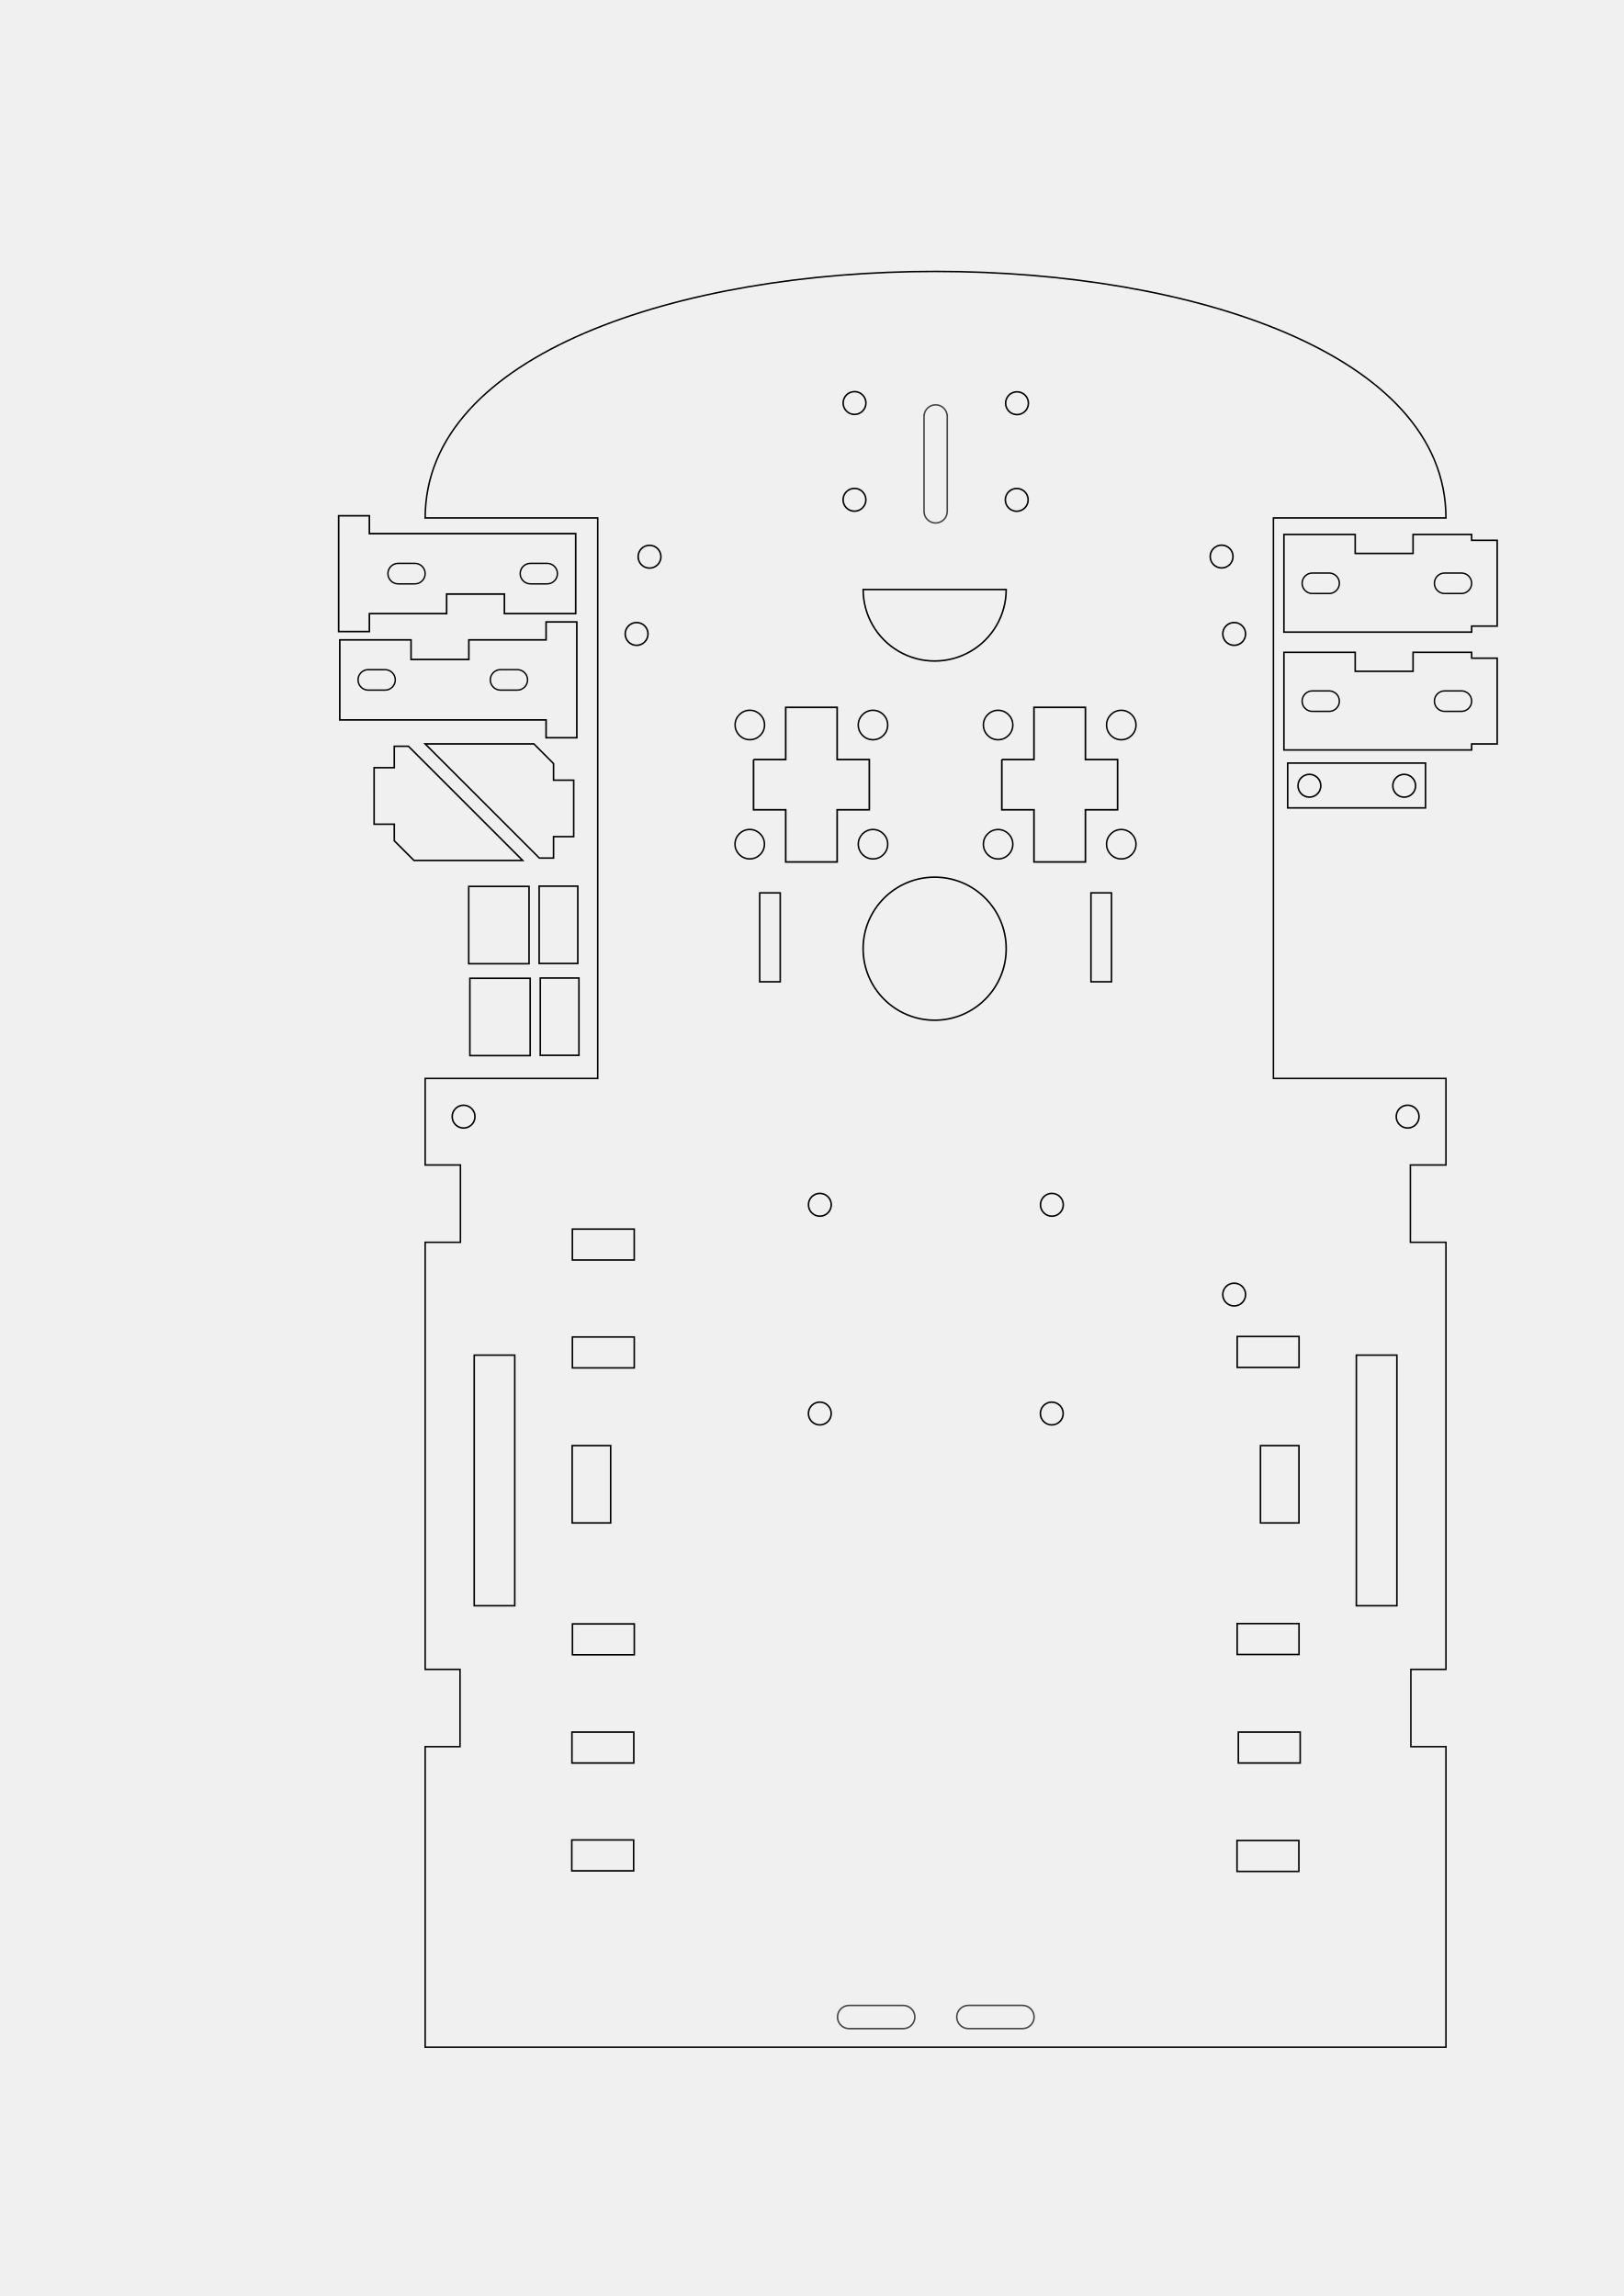
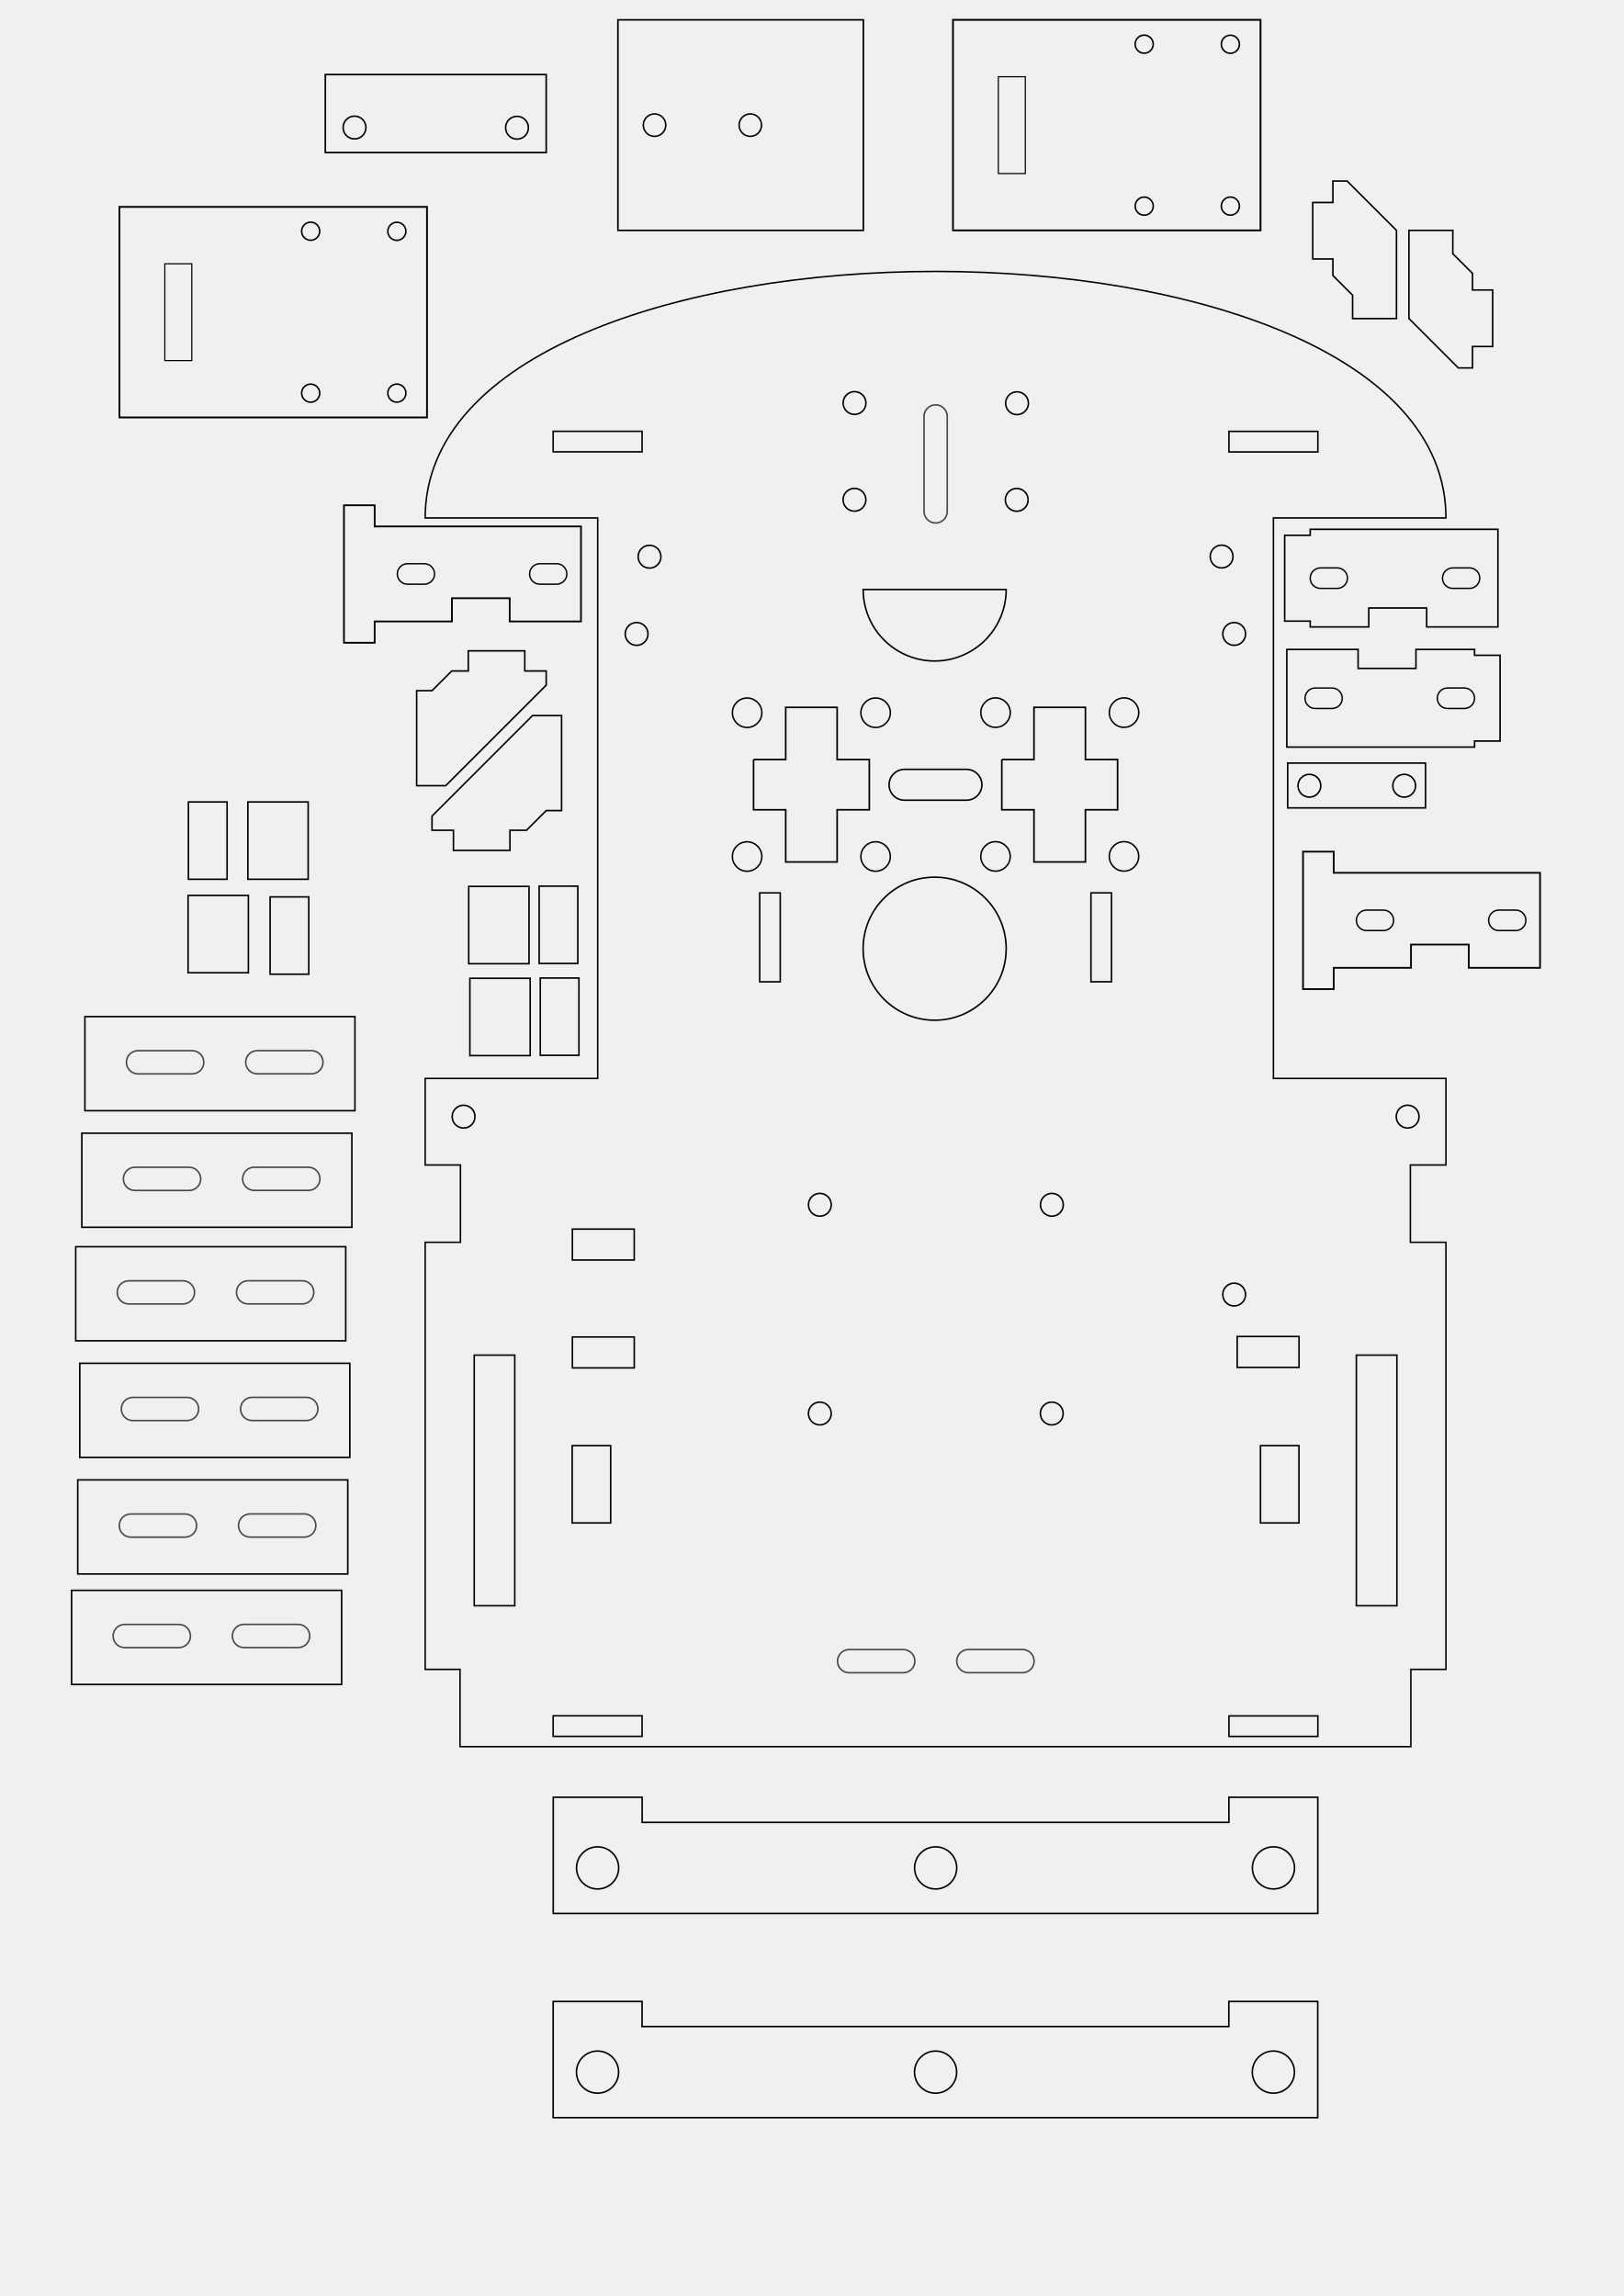
<svg xmlns="http://www.w3.org/2000/svg" id="svg8" version="1.1" viewBox="0 0 210 297" height="297mm" width="210mm">
  <defs id="defs2">
    <filter height="1.048" y="-0.024" width="1.048" x="-0.024" id="filter6322" style="color-interpolation-filters:sRGB">
      <feGaussianBlur id="feGaussianBlur6324" stdDeviation="0.02" />
    </filter>
  </defs>
-   <path style="fill:none;stroke:#000000;stroke-width:0.193;stroke-linecap:butt;stroke-linejoin:miter;stroke-miterlimit:4;stroke-dasharray:none;stroke-opacity:1" d="m 121,35.109 c -33.005,0 -66.01,10.63 -66.01,31.89 H 77.304 V 139.501 H 54.989 v 11.196 h 4.561 v 10 H 54.989 v 26.353 10 18.893 h 4.507 v 10 H 54.989 v 21.056 4.967 10 2.853 H 187.011 v -2.78 -10 -5.02 c 0,-0.007 4.8e-4,-0.013 4.8e-4,-0.02 h -4.8e-4 v -21.056 h -4.537 v -10 h 4.537 V 196.932 186.932 160.697 h -4.601 v -10 h 4.601 V 139.501 H 164.697 V 67 h 22.314 c 0,-21.26 -33.006,-31.89 -66.011,-31.89 z" id="path829" />
+   <path style="fill:none;stroke:#000000;stroke-width:0.729;stroke-linecap:butt;stroke-linejoin:miter;stroke-miterlimit:4;stroke-dasharray:none;stroke-opacity:1" d="M 457.322 132.697 C 332.578 132.697 207.834 172.873 207.834 253.227 L 292.172 253.227 L 292.172 527.246 L 207.834 527.246 L 207.834 569.562 L 225.072 569.562 L 225.072 607.359 L 207.834 607.359 L 207.834 706.961 L 207.834 744.758 L 207.834 816.166 L 224.869 816.166 L 224.869 853.941 L 689.664 853.941 L 689.664 816.166 L 706.812 816.166 L 706.812 744.311 L 706.812 706.514 L 706.812 607.359 L 689.424 607.359 L 689.424 569.562 L 706.812 569.562 L 706.812 527.246 L 622.477 527.246 L 622.477 253.227 L 706.812 253.227 C 706.812 172.873 582.067 132.697 457.322 132.697 z " transform="scale(0.2645833)" id="path829" />
  <path style="fill:none;stroke:#000000;stroke-width:0.211;stroke-linecap:butt;stroke-linejoin:miter;stroke-miterlimit:4;stroke-dasharray:none;stroke-opacity:1" d="m 129.569,98.249 h 4.16 v -6.75 h 6.654 v 6.75 h 4.16 v 6.5 h -4.16 v 6.75 h -6.654 v -6.75 h -4.16 v -6.5" id="path903" />
  <path id="path905" d="m 97.459,98.25 h 4.16 v -6.75 h 6.653 v 6.75 h 4.16 v 6.5 h -4.16 v 6.75 h -6.653 v -6.75 h -4.16 v -6.5" style="fill:none;stroke:#000000;stroke-width:0.211;stroke-linecap:butt;stroke-linejoin:miter;stroke-miterlimit:4;stroke-dasharray:none;stroke-opacity:1" />
  <rect style="fill:none;fill-opacity:1;stroke:#000000;stroke-width:0.197;stroke-miterlimit:4;stroke-dasharray:none;stroke-opacity:1" id="rect13625" width="2.657" height="11.5" x="98.255" y="115.5" />
  <rect y="115.498" x="141.098" height="11.5" width="2.655" id="rect13627" style="fill:none;fill-opacity:1;stroke:#000000;stroke-width:0.197;stroke-miterlimit:4;stroke-dasharray:none;stroke-opacity:1" />
  <circle style="fill:none;fill-opacity:1;stroke:#000000;stroke-width:0.2;stroke-miterlimit:4;stroke-dasharray:none;stroke-opacity:1" id="path3295" cx="157.997" cy="71.992" r="1.475" />
  <rect style="fill:none;fill-opacity:1;stroke:#000000;stroke-width:0.2;stroke-miterlimit:4;stroke-dasharray:none;stroke-opacity:1" id="rect3311" width="4.977" height="10" x="74.001" y="187" />
  <rect y="187" x="163.023" height="10" width="4.977" id="rect3313" style="fill:none;fill-opacity:1;stroke:#000000;stroke-width:0.2;stroke-miterlimit:4;stroke-dasharray:none;stroke-opacity:1" />
  <circle r="1.475" cy="155.845" cx="106.036" id="circle3333" style="fill:none;fill-opacity:1;stroke:#000000;stroke-width:0.2;stroke-miterlimit:4;stroke-dasharray:none;stroke-opacity:1" />
  <circle style="fill:none;fill-opacity:1;stroke:#000000;stroke-width:0.2;stroke-miterlimit:4;stroke-dasharray:none;stroke-opacity:1" id="circle3335" cx="136.045" cy="155.846" r="1.475" />
  <circle r="1.475" cy="182.846" cx="136.031" id="circle3337" style="fill:none;fill-opacity:1;stroke:#000000;stroke-width:0.2;stroke-miterlimit:4;stroke-dasharray:none;stroke-opacity:1" />
  <circle style="fill:none;fill-opacity:1;stroke:#000000;stroke-width:0.2;stroke-miterlimit:4;stroke-dasharray:none;stroke-opacity:1" id="circle3339" cx="106.031" cy="182.845" r="1.475" />
  <path id="path3349" style="fill:none;fill-opacity:1;stroke:#000000;stroke-width:0.2;stroke-miterlimit:4;stroke-dasharray:none;stroke-opacity:1" d="m 130.135,76.257 a 9.25,9.25 0 0 1 -4.625,8.01 9.25,9.25 0 0 1 -9.25,0 9.25,9.25 0 0 1 -4.625,-8.01 h 9.25 z" />
-   <rect transform="rotate(90)" y="-81.951" x="238.005" height="8" width="3.999" id="rect3322" style="fill:none;fill-opacity:1;stroke:#000000;stroke-width:0.2;stroke-linecap:square;stroke-linejoin:miter;stroke-miterlimit:4;stroke-dasharray:none;stroke-opacity:1" />
-   <rect transform="rotate(90)" y="-81.971" x="224.057" height="8" width="3.999" id="rect3324" style="fill:none;fill-opacity:1;stroke:#000000;stroke-width:0.2;stroke-linecap:square;stroke-linejoin:miter;stroke-miterlimit:4;stroke-dasharray:none;stroke-opacity:1" />
-   <rect style="fill:none;fill-opacity:1;stroke:#000000;stroke-width:0.2;stroke-linecap:square;stroke-linejoin:miter;stroke-miterlimit:4;stroke-dasharray:none;stroke-opacity:1" id="rect3326" width="3.999" height="8" x="210.062" y="-82.037" transform="rotate(90)" />
-   <rect style="fill:none;fill-opacity:1;stroke:#000000;stroke-width:0.2;stroke-linecap:square;stroke-linejoin:miter;stroke-miterlimit:4;stroke-dasharray:none;stroke-opacity:1" id="rect3330" width="3.999" height="8" x="238.08" y="-167.988" transform="rotate(90)" />
-   <rect style="fill:none;fill-opacity:1;stroke:#000000;stroke-width:0.2;stroke-linecap:square;stroke-linejoin:miter;stroke-miterlimit:4;stroke-dasharray:none;stroke-opacity:1" id="rect3332" width="3.999" height="8" x="224.057" y="-168.159" transform="rotate(90)" />
-   <rect transform="rotate(90)" y="-168.007" x="210.02" height="8" width="3.999" id="rect3334" style="fill:none;fill-opacity:1;stroke:#000000;stroke-width:0.2;stroke-linecap:square;stroke-linejoin:miter;stroke-miterlimit:4;stroke-dasharray:none;stroke-opacity:1" />
  <rect transform="rotate(90)" y="-168.01" x="172.88" height="8" width="3.999" id="rect3348" style="fill:none;fill-opacity:1;stroke:#000000;stroke-width:0.2;stroke-linecap:square;stroke-linejoin:miter;stroke-miterlimit:4;stroke-dasharray:none;stroke-opacity:1" />
  <rect transform="rotate(90)" y="-82.032" x="172.948" height="8" width="3.999" id="rect3352" style="fill:none;fill-opacity:1;stroke:#000000;stroke-width:0.2;stroke-linecap:square;stroke-linejoin:miter;stroke-miterlimit:4;stroke-dasharray:none;stroke-opacity:1" />
  <rect style="fill:none;fill-opacity:1;stroke:#000000;stroke-width:0.2;stroke-linecap:square;stroke-linejoin:miter;stroke-miterlimit:4;stroke-dasharray:none;stroke-opacity:1" id="rect3354" width="3.999" height="8" x="158.992" y="-82.028" transform="rotate(90)" />
  <flowRoot xml:space="preserve" id="flowRoot10547" style="font-style:normal;font-weight:normal;font-size:10.583px;line-height:1.25;font-family:sans-serif;letter-spacing:0px;word-spacing:0px;fill:#000000;fill-opacity:1;stroke:#0000e5;stroke-width:0.265;stroke-opacity:1">
    <flowRegion id="flowRegion10549" style="stroke:#0000e5;stroke-width:0.265;stroke-opacity:1">
      <rect id="rect10551" width="70.379" height="11.642" x="245.004" y="191.696" style="stroke:#0000e5;stroke-width:0.07;stroke-opacity:1" />
    </flowRegion>
    <flowPara id="flowPara10553" style="stroke-width:0.265">AAr</flowPara>
  </flowRoot>
  <circle style="fill:none;fill-opacity:1;stroke:#000000;stroke-width:0.2;stroke-linecap:square;stroke-linejoin:miter;stroke-miterlimit:4;stroke-dasharray:none;stroke-dashoffset:0;stroke-opacity:1" id="circle6586" cx="182.056" cy="144.44" r="1.475" />
  <circle r="1.475" cy="144.444" cx="59.957" id="circle6588" style="fill:none;fill-opacity:1;stroke:#000000;stroke-width:0.2;stroke-linecap:square;stroke-linejoin:miter;stroke-miterlimit:4;stroke-dasharray:none;stroke-dashoffset:0;stroke-opacity:1" />
  <circle r="1.475" cy="72.013" cx="84.007" id="circle6353" style="fill:none;fill-opacity:1;stroke:#000000;stroke-width:0.2;stroke-linecap:square;stroke-linejoin:miter;stroke-miterlimit:4;stroke-dasharray:none;stroke-dashoffset:0;stroke-opacity:1" />
  <path style="opacity:0.7;fill:none;fill-opacity:1;stroke:#000000;stroke-width:0.2;stroke-miterlimit:4;stroke-dasharray:none;stroke-opacity:1" d="m 122.509,53.68 h -0.013 a 1.5,1.5 0 0 0 -1.487,-1.312 1.5,1.5 0 0 0 -1.487,1.312 h -0.013 v 0.188 12.254 h 0.002 a 1.5,1.5 0 0 0 -0.002,0.03 1.5,1.5 0 0 0 1.501,1.5 1.5,1.5 0 0 0 1.5,-1.5 1.5,1.5 0 0 0 -0.001,-0.03 h 0.001 v -12.254 z" id="path1763" />
-   <rect style="opacity:0.7;fill:none;fill-opacity:1;stroke:#000000;stroke-width:0.2;stroke-miterlimit:4;stroke-dasharray:none;stroke-opacity:1" id="rect1786" width="10.005" height="2.999" x="123.74" y="259.41" ry="1.5" />
-   <rect ry="1.5" y="259.415" x="108.318" height="2.999" width="10.005" id="rect1788" style="opacity:0.7;fill:none;fill-opacity:1;stroke:#000000;stroke-width:0.2;stroke-miterlimit:4;stroke-dasharray:none;stroke-opacity:1" />
-   <circle style="fill:none;fill-opacity:1;stroke:#000000;stroke-width:0.192;stroke-linecap:square;stroke-linejoin:miter;stroke-miterlimit:4;stroke-dasharray:none;stroke-dashoffset:0;stroke-opacity:1" id="path1047" cx="96.979" cy="93.78" r="1.904" />
-   <circle r="1.904" cy="93.784" cx="112.905" id="circle1061" style="fill:none;fill-opacity:1;stroke:#000000;stroke-width:0.192;stroke-linecap:square;stroke-linejoin:miter;stroke-miterlimit:4;stroke-dasharray:none;stroke-dashoffset:0;stroke-opacity:1" />
-   <circle style="fill:none;fill-opacity:1;stroke:#000000;stroke-width:0.192;stroke-linecap:square;stroke-linejoin:miter;stroke-miterlimit:4;stroke-dasharray:none;stroke-dashoffset:0;stroke-opacity:1" id="circle1069" cx="129.089" cy="93.786" r="1.904" />
-   <circle r="1.904" cy="93.786" cx="145.019" id="circle1071" style="fill:none;fill-opacity:1;stroke:#000000;stroke-width:0.192;stroke-linecap:square;stroke-linejoin:miter;stroke-miterlimit:4;stroke-dasharray:none;stroke-dashoffset:0;stroke-opacity:1" />
-   <g id="g1155" transform="translate(23.76735,-11.89821)">
-     <path id="rect1089" transform="scale(0.2645833)" d="m 75.709,297.143 v 56.598 h 15.021 v -8.771 h 37.758 v -9.566 h 28.252 v 9.566 h 34.84 V 305.857 H 90.73 v -8.715 z" style="fill:none;fill-opacity:1;stroke:#000000;stroke-width:0.783;stroke-linecap:square;stroke-linejoin:miter;stroke-miterlimit:4;stroke-dasharray:none;stroke-dashoffset:0;stroke-opacity:1" />
-     <rect transform="rotate(90)" ry="1.325" y="-31.221" x="84.775" height="4.819" width="2.65" id="rect1093" style="fill:none;fill-opacity:1;stroke:#000000;stroke-width:0.181;stroke-linecap:square;stroke-linejoin:miter;stroke-miterlimit:4;stroke-dasharray:none;stroke-dashoffset:0;stroke-opacity:1" />
-     <rect style="fill:none;fill-opacity:1;stroke:#000000;stroke-width:0.181;stroke-linecap:square;stroke-linejoin:miter;stroke-miterlimit:4;stroke-dasharray:none;stroke-dashoffset:0;stroke-opacity:1" id="rect1097" width="2.65" height="4.819" x="84.774" y="-48.328" ry="1.325" transform="rotate(90)" />
-   </g>
-   <g id="g1163" transform="rotate(180,47.31669,87.02307)">
-     <path style="fill:none;fill-opacity:1;stroke:#000000;stroke-width:0.783;stroke-linecap:square;stroke-linejoin:miter;stroke-miterlimit:4;stroke-dasharray:none;stroke-dashoffset:0;stroke-opacity:1" d="m 75.709,297.143 v 56.598 h 15.021 v -8.771 h 37.758 v -9.566 h 28.252 v 9.566 h 34.84 V 305.857 H 90.73 v -8.715 z" transform="scale(0.2645833)" id="path1157" />
-     <rect style="fill:none;fill-opacity:1;stroke:#000000;stroke-width:0.181;stroke-linecap:square;stroke-linejoin:miter;stroke-miterlimit:4;stroke-dasharray:none;stroke-dashoffset:0;stroke-opacity:1" id="rect1159" width="2.65" height="4.819" x="84.775" y="-31.221" ry="1.325" transform="rotate(90)" />
-     <rect transform="rotate(90)" ry="1.325" y="-48.328" x="84.774" height="4.819" width="2.65" id="rect1161" style="fill:none;fill-opacity:1;stroke:#000000;stroke-width:0.181;stroke-linecap:square;stroke-linejoin:miter;stroke-miterlimit:4;stroke-dasharray:none;stroke-dashoffset:0;stroke-opacity:1" />
-   </g>
-   <path style="fill:none;stroke:#000000;stroke-width:0.2;stroke-linecap:butt;stroke-linejoin:miter;stroke-miterlimit:4;stroke-dasharray:none;stroke-opacity:1" d="m 48.387,106.614 h 2.607 v 2.144 l 2.546,2.546 h 14.059 L 52.829,96.534 h -1.836 v 2.773 h -2.607 z" id="path825" />
-   <path id="path1580" d="m 74.199,100.918 h -2.607 v -2.144 l -2.546,-2.546 h -14.059 l 14.769,14.769 h 1.836 v -2.773 h 2.607 z" style="fill:none;stroke:#000000;stroke-width:0.2;stroke-linecap:butt;stroke-linejoin:miter;stroke-miterlimit:4;stroke-dasharray:none;stroke-opacity:1" />
+   <rect style="opacity:0.7;fill:none;fill-opacity:1;stroke:#000000;stroke-width:0.2;stroke-miterlimit:4;stroke-dasharray:none;stroke-opacity:1" id="rect1786" width="10.005" height="2.999" x="123.74" y="213.373" ry="1.5" />
+   <rect ry="1.5" y="213.378" x="108.318" height="2.999" width="10.005" id="rect1788" style="opacity:0.7;fill:none;fill-opacity:1;stroke:#000000;stroke-width:0.2;stroke-miterlimit:4;stroke-dasharray:none;stroke-opacity:1" />
+   <circle style="fill:none;fill-opacity:1;stroke:#000000;stroke-width:0.192;stroke-linecap:square;stroke-linejoin:miter;stroke-miterlimit:4;stroke-dasharray:none;stroke-dashoffset:0;stroke-opacity:1" id="path1047" cx="96.63" cy="92.196" r="1.904" />
+   <circle r="1.904" cy="92.195" cx="113.248" id="circle1061" style="fill:none;fill-opacity:1;stroke:#000000;stroke-width:0.192;stroke-linecap:square;stroke-linejoin:miter;stroke-miterlimit:4;stroke-dasharray:none;stroke-dashoffset:0;stroke-opacity:1" />
+   <path style="fill:none;stroke:#000000;stroke-width:0.2;stroke-linecap:butt;stroke-linejoin:miter;stroke-miterlimit:4;stroke-dasharray:none;stroke-opacity:1" d="m 180.611,41.207 v -11.403 l -6.386,-6.386 h -1.835 v 2.773 h -2.607 v 7.307 h 2.607 v 2.144 l 2.546,2.546 v 3.02 z" id="path825" />
+   <path style="fill:none;stroke:#000000;stroke-width:0.756;stroke-linecap:butt;stroke-linejoin:miter;stroke-miterlimit:4;stroke-dasharray:none;stroke-opacity:1" d="M 228.904 318.197 L 228.904 328.049 L 220.803 328.049 L 211.18 337.672 L 203.67 337.672 L 203.67 384.123 L 217.863 384.123 L 267 334.986 L 267 328.049 L 256.52 328.049 L 256.52 318.197 L 228.904 318.197 z " transform="scale(0.2645833)" id="path1580" />
  <rect style="fill:none;fill-opacity:1;stroke:#000000;stroke-width:0.2;stroke-linecap:square;stroke-linejoin:miter;stroke-miterlimit:4;stroke-dasharray:none;stroke-dashoffset:0;stroke-opacity:1" id="rect1592" width="7.8" height="10" x="60.771" y="126.547" />
  <rect style="fill:none;fill-opacity:1;stroke:#000000;stroke-width:0.2;stroke-linecap:square;stroke-linejoin:miter;stroke-miterlimit:4;stroke-dasharray:none;stroke-dashoffset:0;stroke-opacity:1" id="rect1594" width="5" height="10" x="69.877" y="126.512" />
  <rect y="114.662" x="60.622" height="10" width="7.8" id="rect1614" style="fill:none;fill-opacity:1;stroke:#000000;stroke-width:0.2;stroke-linecap:square;stroke-linejoin:miter;stroke-miterlimit:4;stroke-dasharray:none;stroke-dashoffset:0;stroke-opacity:1" />
  <rect y="114.628" x="69.729" height="10" width="5" id="rect1616" style="fill:none;fill-opacity:1;stroke:#000000;stroke-width:0.2;stroke-linecap:square;stroke-linejoin:miter;stroke-miterlimit:4;stroke-dasharray:none;stroke-dashoffset:0;stroke-opacity:1" />
  <rect style="fill:none;fill-opacity:1;stroke:#000000;stroke-width:0.2;stroke-linecap:square;stroke-linejoin:miter;stroke-miterlimit:4;stroke-dasharray:none;stroke-dashoffset:0;stroke-opacity:1" id="rect1628" width="5.243" height="32.418" x="61.333" y="175.292" />
-   <circle style="fill:none;fill-opacity:1;stroke:#000000;stroke-width:0.192;stroke-linecap:square;stroke-linejoin:miter;stroke-miterlimit:4;stroke-dasharray:none;stroke-dashoffset:0;stroke-opacity:1" id="circle1019" cx="96.965" cy="109.199" r="1.904" />
-   <circle r="1.904" cy="109.202" cx="112.908" id="circle1021" style="fill:none;fill-opacity:1;stroke:#000000;stroke-width:0.192;stroke-linecap:square;stroke-linejoin:miter;stroke-miterlimit:4;stroke-dasharray:none;stroke-dashoffset:0;stroke-opacity:1" />
-   <circle r="1.904" cy="109.206" cx="129.089" id="circle1027" style="fill:none;fill-opacity:1;stroke:#000000;stroke-width:0.192;stroke-linecap:square;stroke-linejoin:miter;stroke-miterlimit:4;stroke-dasharray:none;stroke-dashoffset:0;stroke-opacity:1" />
-   <circle style="fill:none;fill-opacity:1;stroke:#000000;stroke-width:0.192;stroke-linecap:square;stroke-linejoin:miter;stroke-miterlimit:4;stroke-dasharray:none;stroke-dashoffset:0;stroke-opacity:1" id="circle1029" cx="145.019" cy="109.203" r="1.904" />
  <circle style="fill:none;fill-opacity:1;stroke:#000000;stroke-width:0.2;stroke-linecap:square;stroke-linejoin:miter;stroke-miterlimit:4;stroke-dasharray:none;stroke-dashoffset:0;stroke-opacity:1" id="path1043" cx="120.883" cy="122.718" r="9.252" />
-   <g id="g1590" transform="translate(257.1368,-76.89344)">
+   <g id="g1590" transform="rotate(180,51.32608,113.5646)">
    <path id="rect1499" transform="scale(0.2645833)" d="m -344.244,551.926 v 47.736 h 91.764 v -2.947 H -240 v -41.93 h -12.48 v -2.859 h -28.639 v 9.273 h -28.285 v -9.273 z" style="fill:none;fill-opacity:1;stroke:#000000;stroke-width:0.756;stroke-linecap:square;stroke-linejoin:miter;stroke-miterlimit:4;stroke-dasharray:none;stroke-dashoffset:0;stroke-opacity:1" />
    <rect style="fill:none;fill-opacity:1;stroke:#000000;stroke-width:0.181;stroke-linecap:square;stroke-linejoin:miter;stroke-miterlimit:4;stroke-dasharray:none;stroke-dashoffset:0;stroke-opacity:1" id="rect1512" width="2.65" height="4.819" x="-153.668" y="-71.621" ry="1.325" transform="rotate(-90)" />
    <rect transform="rotate(-90)" ry="1.325" y="-88.729" x="-153.669" height="4.819" width="2.65" id="rect1514" style="fill:none;fill-opacity:1;stroke:#000000;stroke-width:0.181;stroke-linecap:square;stroke-linejoin:miter;stroke-miterlimit:4;stroke-dasharray:none;stroke-dashoffset:0;stroke-opacity:1" />
  </g>
-   <g transform="translate(257.1368,-61.6478)" id="g1599">
+   <g transform="translate(257.5109,-62.02198)" id="g1599">
    <path style="fill:none;fill-opacity:1;stroke:#000000;stroke-width:0.756;stroke-linecap:square;stroke-linejoin:miter;stroke-miterlimit:4;stroke-dasharray:none;stroke-dashoffset:0;stroke-opacity:1" d="m -344.244,551.926 v 47.736 h 91.764 v -2.947 H -240 v -41.93 h -12.48 v -2.859 h -28.639 v 9.273 h -28.285 v -9.273 z" transform="scale(0.2645833)" id="path1592" />
    <rect transform="rotate(-90)" ry="1.325" y="-71.621" x="-153.668" height="4.819" width="2.65" id="rect1595" style="fill:none;fill-opacity:1;stroke:#000000;stroke-width:0.181;stroke-linecap:square;stroke-linejoin:miter;stroke-miterlimit:4;stroke-dasharray:none;stroke-dashoffset:0;stroke-opacity:1" />
    <rect style="fill:none;fill-opacity:1;stroke:#000000;stroke-width:0.181;stroke-linecap:square;stroke-linejoin:miter;stroke-miterlimit:4;stroke-dasharray:none;stroke-dashoffset:0;stroke-opacity:1" id="rect1597" width="2.65" height="4.819" x="-153.669" y="-88.729" ry="1.325" transform="rotate(-90)" />
  </g>
  <circle r="1.475" cy="82.002" cx="159.622" id="circle1023" style="fill:none;fill-opacity:1;stroke:#000000;stroke-width:0.2;stroke-miterlimit:4;stroke-dasharray:none;stroke-opacity:1" />
  <circle style="fill:none;fill-opacity:1;stroke:#000000;stroke-width:0.2;stroke-miterlimit:4;stroke-dasharray:none;stroke-opacity:1" id="circle1025" cx="159.621" cy="167.458" r="1.475" />
  <circle r="1.475" cy="82.003" cx="82.334" id="circle1037" style="fill:none;fill-opacity:1;stroke:#000000;stroke-width:0.2;stroke-linecap:square;stroke-linejoin:miter;stroke-miterlimit:4;stroke-dasharray:none;stroke-dashoffset:0;stroke-opacity:1" />
  <g id="g5550" transform="translate(-14.59292,-6.548103)">
    <circle r="1.475" cy="108.188" cx="183.942" id="circle1041" style="fill:none;fill-opacity:1;stroke:#000000;stroke-width:0.2;stroke-linecap:square;stroke-linejoin:miter;stroke-miterlimit:4;stroke-dasharray:none;stroke-dashoffset:0;stroke-opacity:1" />
    <circle r="1.475" cy="108.189" cx="196.203" id="circle1043" style="fill:none;fill-opacity:1;stroke:#000000;stroke-width:0.2;stroke-linecap:square;stroke-linejoin:miter;stroke-miterlimit:4;stroke-dasharray:none;stroke-dashoffset:0;stroke-opacity:1" />
    <rect y="105.255" x="181.134" height="5.799" width="17.828" id="rect1049" style="fill:none;fill-opacity:1;stroke:#000000;stroke-width:0.2;stroke-linecap:square;stroke-linejoin:miter;stroke-miterlimit:4;stroke-dasharray:none;stroke-dashoffset:0;stroke-opacity:1" />
  </g>
  <rect y="175.292" x="175.423" height="32.418" width="5.243" id="rect5538" style="fill:none;fill-opacity:1;stroke:#000000;stroke-width:0.2;stroke-linecap:square;stroke-linejoin:miter;stroke-miterlimit:4;stroke-dasharray:none;stroke-dashoffset:0;stroke-opacity:1" />
  <circle r="1.475" cy="52.157" cx="131.535" id="circle5560" style="fill:none;fill-opacity:1;stroke:#000000;stroke-width:0.2;stroke-miterlimit:4;stroke-dasharray:none;stroke-opacity:1" />
  <circle style="fill:none;fill-opacity:1;stroke:#000000;stroke-width:0.2;stroke-miterlimit:4;stroke-dasharray:none;stroke-opacity:1" id="circle5562" cx="131.498" cy="64.66" r="1.475" />
  <circle r="1.475" cy="64.65" cx="110.512" id="circle5564" style="fill:none;fill-opacity:1;stroke:#000000;stroke-width:0.2;stroke-miterlimit:4;stroke-dasharray:none;stroke-opacity:1" />
  <circle style="fill:none;fill-opacity:1;stroke:#000000;stroke-width:0.2;stroke-miterlimit:4;stroke-dasharray:none;stroke-opacity:1" id="circle5566" cx="110.52" cy="52.132" r="1.475" />
+   <g id="g1907">
+     <path style="fill:none;fill-opacity:1;stroke:#000000;stroke-width:0.226;stroke-linecap:square;stroke-linejoin:miter;stroke-miterlimit:4;stroke-dasharray:none;stroke-dashoffset:0;stroke-opacity:1" d="m 44.485,65.36 v 17.783 h 3.974 v -2.756 h 9.99 v -3.006 h 7.475 v 3.006 h 9.218 V 68.098 H 48.46 V 65.36 Z" id="path1051" />
+     <rect style="fill:none;fill-opacity:1;stroke:#000000;stroke-width:0.181;stroke-linecap:square;stroke-linejoin:miter;stroke-miterlimit:4;stroke-dasharray:none;stroke-dashoffset:0;stroke-opacity:1" id="rect1053" width="2.65" height="4.819" x="72.92" y="-56.204" ry="1.325" transform="rotate(90)" />
+     <rect transform="rotate(90)" ry="1.325" y="-73.311" x="72.919" height="4.819" width="2.65" id="rect1055" style="fill:none;fill-opacity:1;stroke:#000000;stroke-width:0.181;stroke-linecap:square;stroke-linejoin:miter;stroke-miterlimit:4;stroke-dasharray:none;stroke-dashoffset:0;stroke-opacity:1" />
+   </g>
+   <path id="path1069" d="m 65.954,110.005 v -2.607 h 2.144 l 2.546,-2.546 h 1.987 V 92.562 H 68.875 L 55.875,105.563 v 1.836 h 2.773 v 2.607 z" style="fill:none;stroke:#000000;stroke-width:0.2;stroke-linecap:butt;stroke-linejoin:miter;stroke-miterlimit:4;stroke-dasharray:none;stroke-opacity:1" />
+   <path id="path1087" d="m 182.224,29.804 v 11.403 l 6.386,6.386 h 1.835 v -2.773 h 2.607 v -7.307 h -2.607 V 35.37 l -2.546,-2.546 v -3.02 z" style="fill:none;stroke:#000000;stroke-width:0.2;stroke-linecap:butt;stroke-linejoin:miter;stroke-miterlimit:4;stroke-dasharray:none;stroke-opacity:1" />
+   <g transform="matrix(0,0.2645833,-0.2645833,0,174.5983,-34.04428)" id="g1772">
+     <path id="path825-3" style="fill:#ffffff;fill-opacity:0;fill-rule:evenodd;stroke:#000000;stroke-width:0.567;stroke-linecap:butt;stroke-linejoin:miter;stroke-dasharray:none" d="m 166.188,171.889 v -13.189 h 47.329 v 13.189 z" />
+     <rect y="43.73" x="138.372" height="150.338" width="102.944" id="rect1722" style="fill:none;fill-opacity:1;stroke:#000000;stroke-width:0.884;stroke-linecap:square;stroke-linejoin:miter;stroke-miterlimit:4;stroke-dasharray:none;stroke-dashoffset:0;stroke-opacity:1" />
+     <circle r="4.421" cy="100.588" cx="229.446" id="path1724" style="fill:none;fill-opacity:1;stroke:#000000;stroke-width:0.756;stroke-linecap:square;stroke-linejoin:miter;stroke-miterlimit:4;stroke-dasharray:none;stroke-dashoffset:0;stroke-opacity:1" />
+     <circle style="fill:none;fill-opacity:1;stroke:#000000;stroke-width:0.756;stroke-linecap:square;stroke-linejoin:miter;stroke-miterlimit:4;stroke-dasharray:none;stroke-dashoffset:0;stroke-opacity:1" id="circle1726" cx="150.266" cy="100.599" r="4.421" />
+     <circle r="4.421" cy="58.466" cx="229.425" id="circle1728" style="fill:none;fill-opacity:1;stroke:#000000;stroke-width:0.756;stroke-linecap:square;stroke-linejoin:miter;stroke-miterlimit:4;stroke-dasharray:none;stroke-dashoffset:0;stroke-opacity:1" />
+     <circle style="fill:none;fill-opacity:1;stroke:#000000;stroke-width:0.756;stroke-linecap:square;stroke-linejoin:miter;stroke-miterlimit:4;stroke-dasharray:none;stroke-dashoffset:0;stroke-opacity:1" id="circle1730" cx="150.306" cy="58.465" r="4.421" />
+   </g>
+   <g transform="matrix(0,0.2645833,-0.2645833,0,179.4535,-109.441)" id="g1829">
+     <g transform="translate(140.7142,23.33452)" id="g1821">
+       <circle style="fill:none;fill-opacity:1;stroke:#000000;stroke-width:0.743;stroke-linecap:square;stroke-linejoin:miter;stroke-miterlimit:4;stroke-dasharray:none;stroke-dashoffset:0;stroke-opacity:1" id="path1793" cx="334.093" cy="288.15" r="5.487" />
+       <circle r="5.487" cy="334.962" cx="334.093" id="circle1797" style="fill:none;fill-opacity:1;stroke:#000000;stroke-width:0.743;stroke-linecap:square;stroke-linejoin:miter;stroke-miterlimit:4;stroke-dasharray:none;stroke-dashoffset:0;stroke-opacity:1" />
+     </g>
+     <rect style="fill:none;fill-opacity:1;stroke:#000000;stroke-width:0.79;stroke-linecap:square;stroke-linejoin:miter;stroke-miterlimit:4;stroke-dasharray:none;stroke-dashoffset:0;stroke-opacity:1" id="rect1801" width="102.944" height="119.961" x="423.336" y="256.23" />
+   </g>
+   <rect y="115.831" x="24.324" height="10" width="7.8" id="rect1891" style="fill:none;fill-opacity:1;stroke:#000000;stroke-width:0.2;stroke-linecap:square;stroke-linejoin:miter;stroke-miterlimit:4;stroke-dasharray:none;stroke-dashoffset:0;stroke-opacity:1" />
+   <rect y="103.738" x="24.369" height="10" width="5" id="rect1893" style="fill:none;fill-opacity:1;stroke:#000000;stroke-width:0.2;stroke-linecap:square;stroke-linejoin:miter;stroke-miterlimit:4;stroke-dasharray:none;stroke-dashoffset:0;stroke-opacity:1" />
+   <rect style="fill:none;fill-opacity:1;stroke:#000000;stroke-width:0.2;stroke-linecap:square;stroke-linejoin:miter;stroke-miterlimit:4;stroke-dasharray:none;stroke-dashoffset:0;stroke-opacity:1" id="rect1895" width="7.8" height="10" x="32.057" y="103.738" />
+   <rect style="fill:none;fill-opacity:1;stroke:#000000;stroke-width:0.2;stroke-linecap:square;stroke-linejoin:miter;stroke-miterlimit:4;stroke-dasharray:none;stroke-dashoffset:0;stroke-opacity:1" id="rect1897" width="5" height="10" x="34.936" y="116.019" />
+   <g id="g1915" transform="translate(124.0398,44.80499)">
+     <path id="path1909" d="m 44.485,65.36 v 17.783 h 3.974 v -2.756 h 9.99 v -3.006 h 7.475 v 3.006 h 9.218 V 68.098 H 48.46 V 65.36 Z" style="fill:none;fill-opacity:1;stroke:#000000;stroke-width:0.226;stroke-linecap:square;stroke-linejoin:miter;stroke-miterlimit:4;stroke-dasharray:none;stroke-dashoffset:0;stroke-opacity:1" />
+     <rect transform="rotate(90)" ry="1.325" y="-56.204" x="72.92" height="4.819" width="2.65" id="rect1911" style="fill:none;fill-opacity:1;stroke:#000000;stroke-width:0.181;stroke-linecap:square;stroke-linejoin:miter;stroke-miterlimit:4;stroke-dasharray:none;stroke-dashoffset:0;stroke-opacity:1" />
+     <rect style="fill:none;fill-opacity:1;stroke:#000000;stroke-width:0.181;stroke-linecap:square;stroke-linejoin:miter;stroke-miterlimit:4;stroke-dasharray:none;stroke-dashoffset:0;stroke-opacity:1" id="rect1913" width="2.65" height="4.819" x="72.919" y="-73.311" ry="1.325" transform="rotate(90)" />
+   </g>
+   <g id="g1926" transform="translate(6.746875,-9.921875)">
+     <rect style="opacity:0.7;fill:none;fill-opacity:1;stroke:#000000;stroke-width:0.2;stroke-miterlimit:4;stroke-dasharray:none;stroke-opacity:1" id="rect1917" width="10.005" height="2.999" x="23.835" y="175.594" ry="1.5" />
+     <rect ry="1.5" y="175.6" x="8.413" height="2.999" width="10.005" id="rect1919" style="opacity:0.7;fill:none;fill-opacity:1;stroke:#000000;stroke-width:0.2;stroke-miterlimit:4;stroke-dasharray:none;stroke-opacity:1" />
+     <rect y="171.191" x="3.043" height="12.171" width="34.925" id="rect1921" style="fill:none;fill-opacity:1;stroke:#000000;stroke-width:0.2;stroke-linecap:square;stroke-linejoin:miter;stroke-miterlimit:4;stroke-dasharray:none;stroke-dashoffset:0;stroke-opacity:1" />
+   </g>
+   <g id="g1934" transform="translate(7.9375,-39.6875)">
+     <rect ry="1.5" y="175.594" x="23.835" height="2.999" width="10.005" id="rect1928" style="opacity:0.7;fill:none;fill-opacity:1;stroke:#000000;stroke-width:0.2;stroke-miterlimit:4;stroke-dasharray:none;stroke-opacity:1" />
+     <rect style="opacity:0.7;fill:none;fill-opacity:1;stroke:#000000;stroke-width:0.2;stroke-miterlimit:4;stroke-dasharray:none;stroke-opacity:1" id="rect1930" width="10.005" height="2.999" x="8.413" y="175.6" ry="1.5" />
+     <rect style="fill:none;fill-opacity:1;stroke:#000000;stroke-width:0.2;stroke-linecap:square;stroke-linejoin:miter;stroke-miterlimit:4;stroke-dasharray:none;stroke-dashoffset:0;stroke-opacity:1" id="rect1932" width="34.925" height="12.171" x="3.043" y="171.191" />
+   </g>
+   <g id="g1942" transform="translate(7.540625,-24.60625)">
+     <rect ry="1.5" y="175.594" x="23.835" height="2.999" width="10.005" id="rect1936" style="opacity:0.7;fill:none;fill-opacity:1;stroke:#000000;stroke-width:0.2;stroke-miterlimit:4;stroke-dasharray:none;stroke-opacity:1" />
+     <rect style="opacity:0.7;fill:none;fill-opacity:1;stroke:#000000;stroke-width:0.2;stroke-miterlimit:4;stroke-dasharray:none;stroke-opacity:1" id="rect1938" width="10.005" height="2.999" x="8.413" y="175.6" ry="1.5" />
+     <rect style="fill:none;fill-opacity:1;stroke:#000000;stroke-width:0.2;stroke-linecap:square;stroke-linejoin:miter;stroke-miterlimit:4;stroke-dasharray:none;stroke-dashoffset:0;stroke-opacity:1" id="rect1940" width="34.925" height="12.171" x="3.043" y="171.191" />
+   </g>
+   <g transform="translate(7.276042,5.159375)" id="g1950">
+     <rect ry="1.5" y="175.594" x="23.835" height="2.999" width="10.005" id="rect1944" style="opacity:0.7;fill:none;fill-opacity:1;stroke:#000000;stroke-width:0.2;stroke-miterlimit:4;stroke-dasharray:none;stroke-opacity:1" />
+     <rect style="opacity:0.7;fill:none;fill-opacity:1;stroke:#000000;stroke-width:0.2;stroke-miterlimit:4;stroke-dasharray:none;stroke-opacity:1" id="rect1946" width="10.005" height="2.999" x="8.413" y="175.6" ry="1.5" />
+     <rect style="fill:none;fill-opacity:1;stroke:#000000;stroke-width:0.2;stroke-linecap:square;stroke-linejoin:miter;stroke-miterlimit:4;stroke-dasharray:none;stroke-dashoffset:0;stroke-opacity:1" id="rect1948" width="34.925" height="12.171" x="3.043" y="171.191" />
+   </g>
+   <g id="g1958" transform="translate(7.011458,20.24063)">
+     <rect style="opacity:0.7;fill:none;fill-opacity:1;stroke:#000000;stroke-width:0.2;stroke-miterlimit:4;stroke-dasharray:none;stroke-opacity:1" id="rect1952" width="10.005" height="2.999" x="23.835" y="175.594" ry="1.5" />
+     <rect ry="1.5" y="175.6" x="8.413" height="2.999" width="10.005" id="rect1954" style="opacity:0.7;fill:none;fill-opacity:1;stroke:#000000;stroke-width:0.2;stroke-miterlimit:4;stroke-dasharray:none;stroke-opacity:1" />
+     <rect y="171.191" x="3.043" height="12.171" width="34.925" id="rect1956" style="fill:none;fill-opacity:1;stroke:#000000;stroke-width:0.2;stroke-linecap:square;stroke-linejoin:miter;stroke-miterlimit:4;stroke-dasharray:none;stroke-dashoffset:0;stroke-opacity:1" />
+   </g>
+   <g transform="translate(6.217708,34.52813)" id="g1966">
+     <rect ry="1.5" y="175.594" x="23.835" height="2.999" width="10.005" id="rect1960" style="opacity:0.7;fill:none;fill-opacity:1;stroke:#000000;stroke-width:0.2;stroke-miterlimit:4;stroke-dasharray:none;stroke-opacity:1" />
+     <rect style="opacity:0.7;fill:none;fill-opacity:1;stroke:#000000;stroke-width:0.2;stroke-miterlimit:4;stroke-dasharray:none;stroke-opacity:1" id="rect1962" width="10.005" height="2.999" x="8.413" y="175.6" ry="1.5" />
+     <rect style="fill:none;fill-opacity:1;stroke:#000000;stroke-width:0.2;stroke-linecap:square;stroke-linejoin:miter;stroke-miterlimit:4;stroke-dasharray:none;stroke-dashoffset:0;stroke-opacity:1" id="rect1964" width="34.925" height="12.171" x="3.043" y="171.191" />
+   </g>
+   <g transform="matrix(0.2645833,0,0,0.2645833,-77.78315,-28.50632)" id="g1994">
+     <path d="m 453.008,144.185 v 35.201 2.949 h 13.816 80.336 13.824 v -2.949 -35.201 z" style="fill:#ffffff;fill-opacity:0;fill-rule:evenodd;stroke:#000000;stroke-width:0.789;stroke-linecap:butt;stroke-linejoin:miter;stroke-miterlimit:4;stroke-dasharray:none" id="path1461" />
+     <circle style="fill:none;fill-opacity:1;stroke:#000000;stroke-width:0.756;stroke-miterlimit:4;stroke-dasharray:none;stroke-opacity:1" id="circle5560-6" cx="546.709" cy="170.185" r="5.576" />
+     <circle r="5.576" cy="170.091" cx="467.282" id="circle5566-7" style="fill:none;fill-opacity:1;stroke:#000000;stroke-width:0.756;stroke-miterlimit:4;stroke-dasharray:none;stroke-opacity:1" />
+   </g>
+   <g id="g2032" transform="matrix(0,0.2645833,-0.2645833,0,66.79586,-9.849607)">
+     <path d="m 166.188,171.889 v -13.189 h 47.329 v 13.189 z" style="fill:#ffffff;fill-opacity:0;fill-rule:evenodd;stroke:#000000;stroke-width:0.567;stroke-linecap:butt;stroke-linejoin:miter;stroke-dasharray:none" id="path2020" />
+     <rect style="fill:none;fill-opacity:1;stroke:#000000;stroke-width:0.884;stroke-linecap:square;stroke-linejoin:miter;stroke-miterlimit:4;stroke-dasharray:none;stroke-dashoffset:0;stroke-opacity:1" id="rect2022" width="102.944" height="150.338" x="138.372" y="43.73" />
+     <circle style="fill:none;fill-opacity:1;stroke:#000000;stroke-width:0.756;stroke-linecap:square;stroke-linejoin:miter;stroke-miterlimit:4;stroke-dasharray:none;stroke-dashoffset:0;stroke-opacity:1" id="circle2024" cx="229.446" cy="100.588" r="4.421" />
+     <circle r="4.421" cy="100.599" cx="150.266" id="circle2026" style="fill:none;fill-opacity:1;stroke:#000000;stroke-width:0.756;stroke-linecap:square;stroke-linejoin:miter;stroke-miterlimit:4;stroke-dasharray:none;stroke-dashoffset:0;stroke-opacity:1" />
+     <circle style="fill:none;fill-opacity:1;stroke:#000000;stroke-width:0.756;stroke-linecap:square;stroke-linejoin:miter;stroke-miterlimit:4;stroke-dasharray:none;stroke-dashoffset:0;stroke-opacity:1" id="circle2028" cx="229.425" cy="58.466" r="4.421" />
+     <circle r="4.421" cy="58.465" cx="150.306" id="circle2030" style="fill:none;fill-opacity:1;stroke:#000000;stroke-width:0.756;stroke-linecap:square;stroke-linejoin:miter;stroke-miterlimit:4;stroke-dasharray:none;stroke-dashoffset:0;stroke-opacity:1" />
+   </g>
+   <circle r="1.904" cy="110.796" cx="96.626" id="circle1161" style="fill:none;fill-opacity:1;stroke:#000000;stroke-width:0.192;stroke-linecap:square;stroke-linejoin:miter;stroke-miterlimit:4;stroke-dasharray:none;stroke-dashoffset:0;stroke-opacity:1" />
+   <circle style="fill:none;fill-opacity:1;stroke:#000000;stroke-width:0.192;stroke-linecap:square;stroke-linejoin:miter;stroke-miterlimit:4;stroke-dasharray:none;stroke-dashoffset:0;stroke-opacity:1" id="circle1163" cx="113.244" cy="110.794" r="1.904" />
+   <circle r="1.904" cy="92.182" cx="128.758" id="circle1169" style="fill:none;fill-opacity:1;stroke:#000000;stroke-width:0.192;stroke-linecap:square;stroke-linejoin:miter;stroke-miterlimit:4;stroke-dasharray:none;stroke-dashoffset:0;stroke-opacity:1" />
+   <circle style="fill:none;fill-opacity:1;stroke:#000000;stroke-width:0.192;stroke-linecap:square;stroke-linejoin:miter;stroke-miterlimit:4;stroke-dasharray:none;stroke-dashoffset:0;stroke-opacity:1" id="circle1171" cx="145.375" cy="92.181" r="1.904" />
+   <circle style="fill:none;fill-opacity:1;stroke:#000000;stroke-width:0.192;stroke-linecap:square;stroke-linejoin:miter;stroke-miterlimit:4;stroke-dasharray:none;stroke-dashoffset:0;stroke-opacity:1" id="circle1173" cx="128.754" cy="110.782" r="1.904" />
+   <circle r="1.904" cy="110.78" cx="145.371" id="circle1175" style="fill:none;fill-opacity:1;stroke:#000000;stroke-width:0.192;stroke-linecap:square;stroke-linejoin:miter;stroke-miterlimit:4;stroke-dasharray:none;stroke-dashoffset:0;stroke-opacity:1" />
+   <rect style="fill:none;fill-opacity:1;stroke:#000000;stroke-width:0.2;stroke-linecap:square;stroke-linejoin:miter;stroke-miterlimit:4;stroke-dasharray:none;stroke-dashoffset:0;stroke-opacity:1" id="rect1181" width="12.007" height="3.988" x="114.987" y="99.522" ry="1.994" />
+   <rect y="-83.042" x="55.79" height="11.5" width="2.657" id="rect985" style="fill:none;fill-opacity:1;stroke:#000000;stroke-width:0.197;stroke-miterlimit:4;stroke-dasharray:none;stroke-opacity:1" transform="rotate(90)" />
+   <rect transform="rotate(90)" style="fill:none;fill-opacity:1;stroke:#000000;stroke-width:0.197;stroke-miterlimit:4;stroke-dasharray:none;stroke-opacity:1" id="rect987" width="2.657" height="11.5" x="55.803" y="-170.445" />
+   <rect transform="rotate(90)" style="fill:none;fill-opacity:1;stroke:#000000;stroke-width:0.197;stroke-miterlimit:4;stroke-dasharray:none;stroke-opacity:1" id="rect989" width="2.657" height="11.5" x="221.947" y="-83.042" />
+   <rect y="-170.445" x="221.96" height="11.5" width="2.657" id="rect991" style="fill:none;fill-opacity:1;stroke:#000000;stroke-width:0.197;stroke-miterlimit:4;stroke-dasharray:none;stroke-opacity:1" transform="rotate(90)" />
+   <g id="g1019" transform="translate(0,-44.97919)">
+     <circle r="2.725" cy="286.603" cx="77.291" id="path973" style="fill:none;fill-opacity:1;stroke:#000000;stroke-width:0.2;stroke-linecap:square;stroke-linejoin:miter;stroke-miterlimit:4;stroke-dasharray:none;stroke-dashoffset:0;stroke-opacity:1" />
+     <path id="rect1001" transform="scale(0.2645833)" d="m 270.438,1048.682 v 12.279 44.52 h 373.73 v -44.52 -12.279 h -43.453 v 12.279 H 313.891 v -12.279 z" style="fill:none;fill-opacity:1;stroke:#000000;stroke-width:0.756;stroke-linecap:square;stroke-linejoin:miter;stroke-miterlimit:4;stroke-dasharray:none;stroke-dashoffset:0;stroke-opacity:1" />
+     <circle style="fill:none;fill-opacity:1;stroke:#000000;stroke-width:0.2;stroke-linecap:square;stroke-linejoin:miter;stroke-miterlimit:4;stroke-dasharray:none;stroke-dashoffset:0;stroke-opacity:1" id="circle1009" cx="164.7" cy="286.602" r="2.725" />
+     <circle r="2.725" cy="286.604" cx="121.012" id="circle1011" style="fill:none;fill-opacity:1;stroke:#000000;stroke-width:0.2;stroke-linecap:square;stroke-linejoin:miter;stroke-miterlimit:4;stroke-dasharray:none;stroke-dashoffset:0;stroke-opacity:1" />
+   </g>
+   <g id="g1030" transform="translate(-0.0092985,-18.56351)">
+     <circle style="fill:none;fill-opacity:1;stroke:#000000;stroke-width:0.2;stroke-linecap:square;stroke-linejoin:miter;stroke-miterlimit:4;stroke-dasharray:none;stroke-dashoffset:0;stroke-opacity:1" id="circle1021" cx="77.291" cy="286.603" r="2.725" />
+     <path style="fill:none;fill-opacity:1;stroke:#000000;stroke-width:0.756;stroke-linecap:square;stroke-linejoin:miter;stroke-miterlimit:4;stroke-dasharray:none;stroke-dashoffset:0;stroke-opacity:1" d="m 270.438,1048.682 v 12.279 44.52 h 373.73 v -44.52 -12.279 h -43.453 v 12.279 H 313.891 v -12.279 z" transform="scale(0.2645833)" id="path1023" />
+     <circle r="2.725" cy="286.602" cx="164.7" id="circle1026" style="fill:none;fill-opacity:1;stroke:#000000;stroke-width:0.2;stroke-linecap:square;stroke-linejoin:miter;stroke-miterlimit:4;stroke-dasharray:none;stroke-dashoffset:0;stroke-opacity:1" />
+     <circle style="fill:none;fill-opacity:1;stroke:#000000;stroke-width:0.2;stroke-linecap:square;stroke-linejoin:miter;stroke-miterlimit:4;stroke-dasharray:none;stroke-dashoffset:0;stroke-opacity:1" id="circle1028" cx="121.012" cy="286.604" r="2.725" />
+   </g>
</svg>
